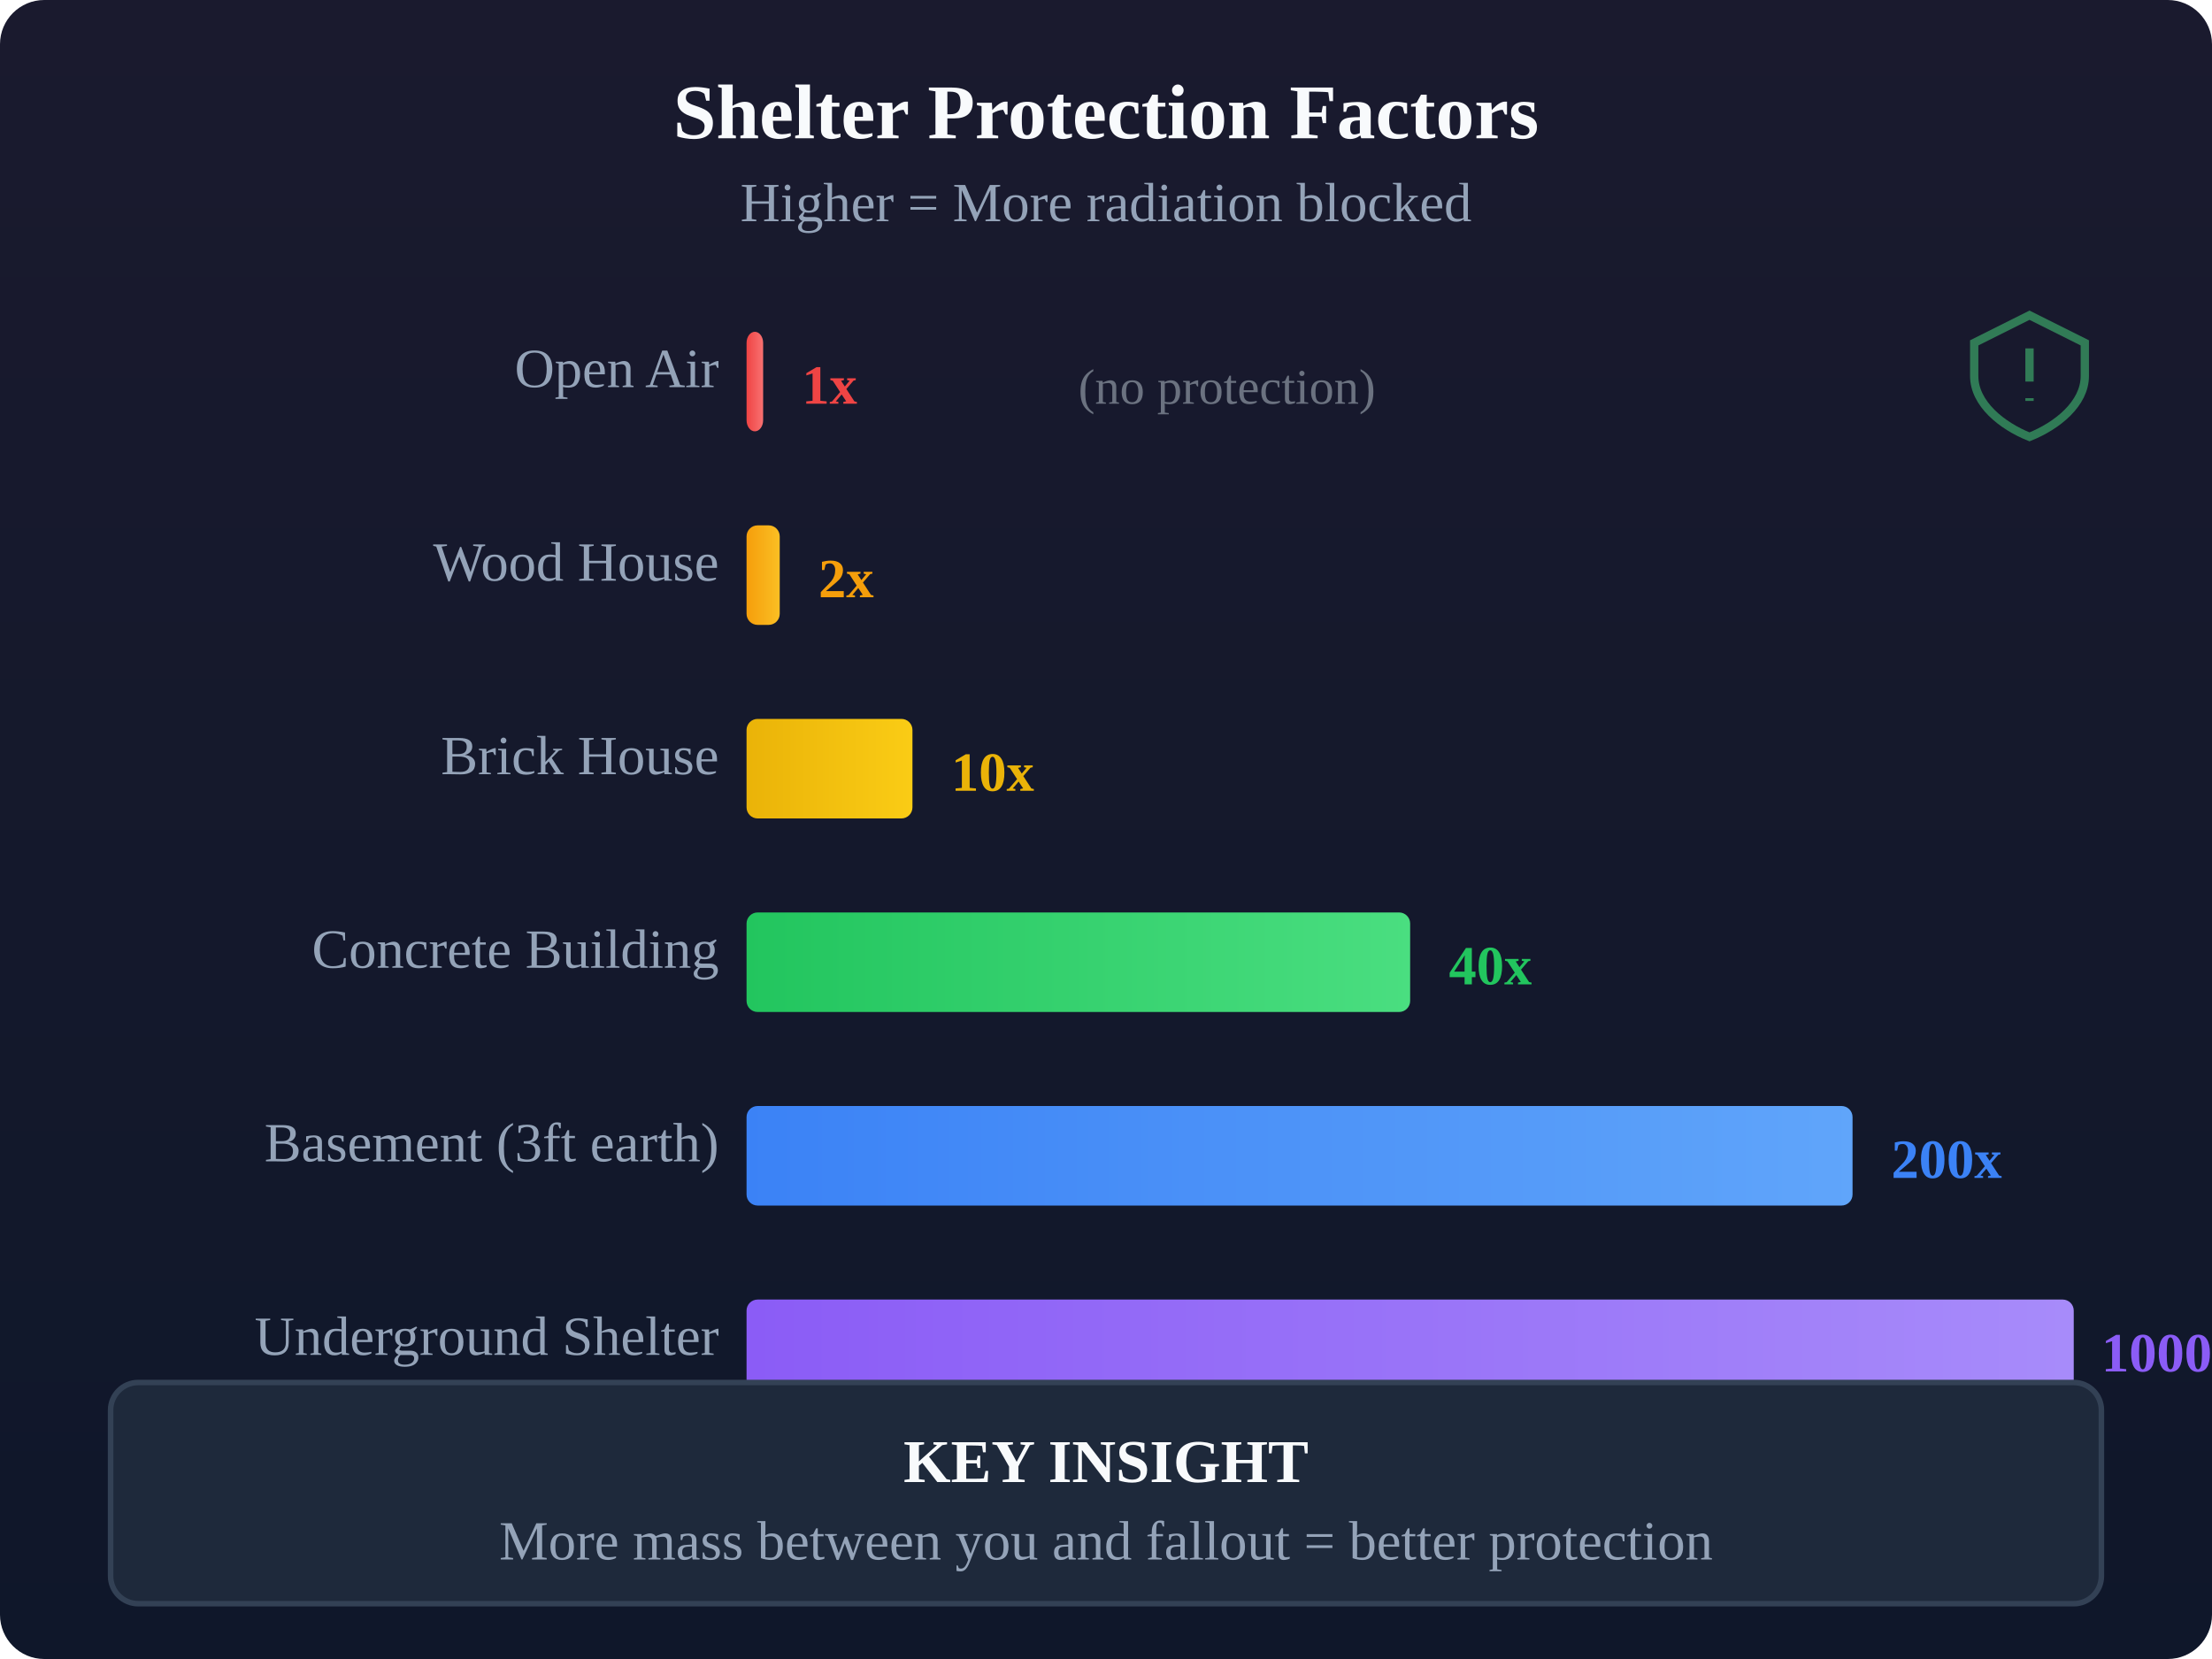
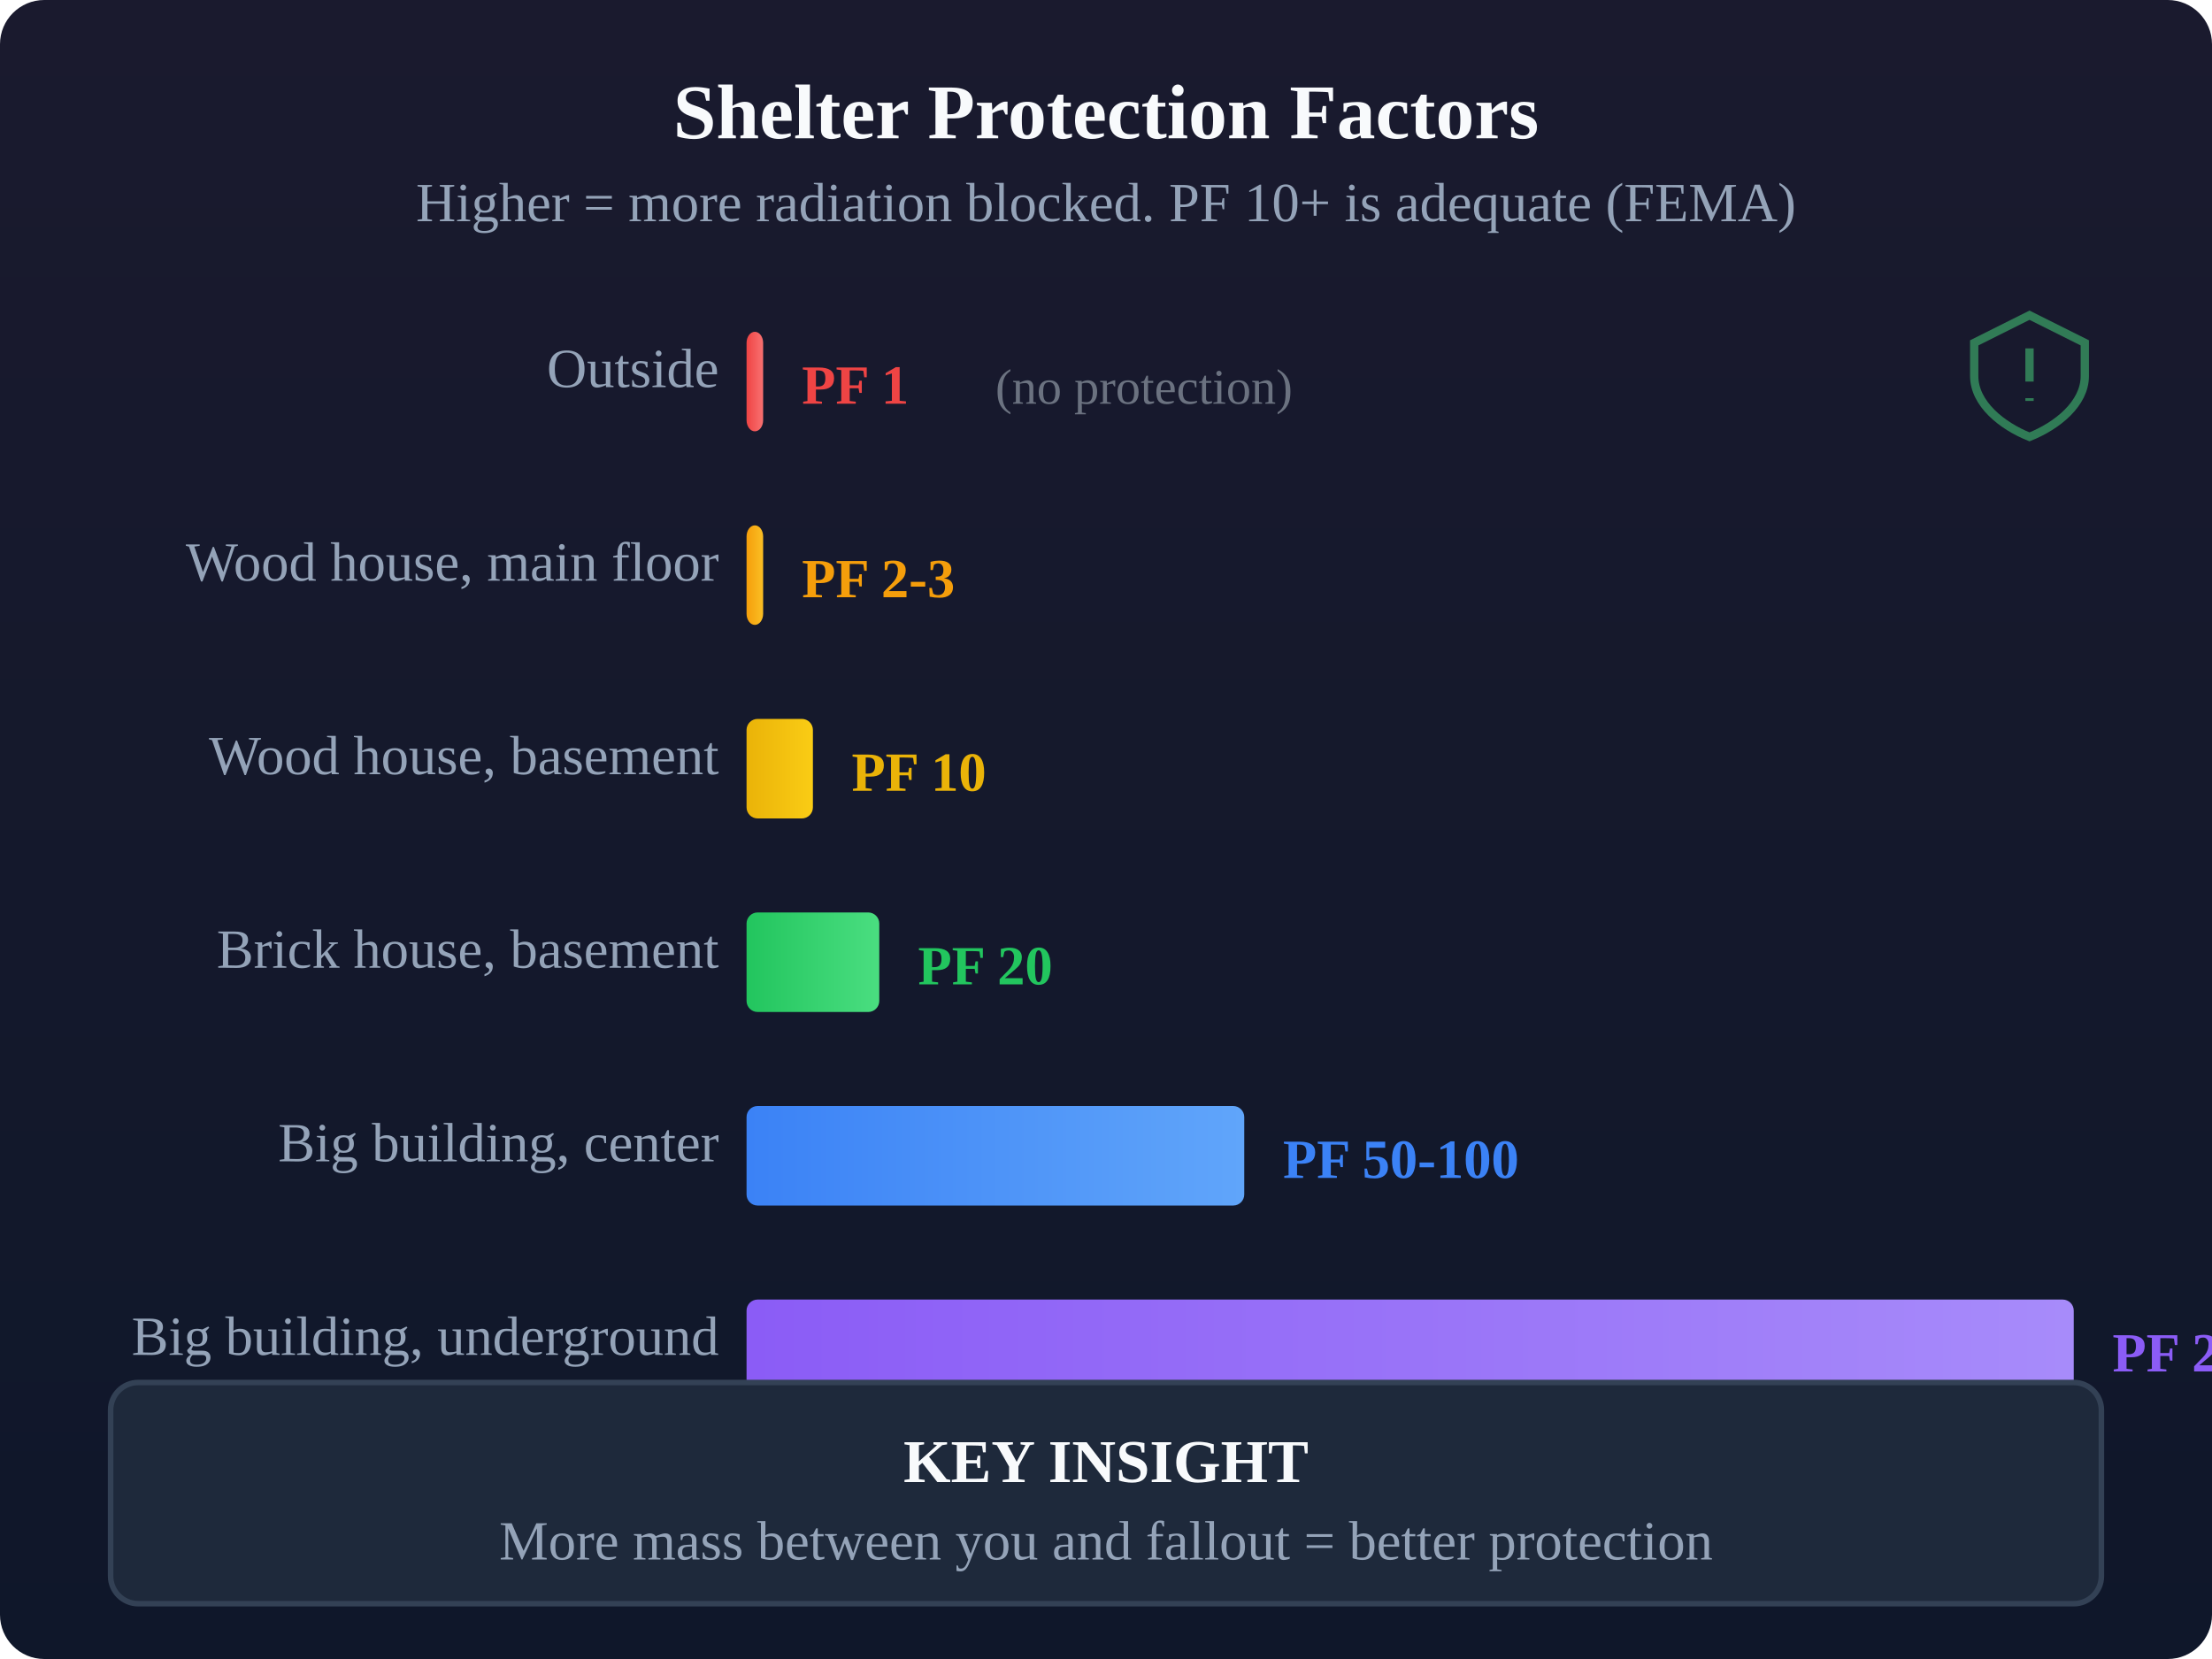
<svg xmlns="http://www.w3.org/2000/svg" viewBox="0 0 400 300">
  <defs>
    <linearGradient id="bgGrad" x1="0%" y1="0%" x2="0%" y2="100%">
      <stop offset="0%" style="stop-color:#1a1a2e" />
      <stop offset="100%" style="stop-color:#0f172a" />
    </linearGradient>
    <linearGradient id="barGrad1" x1="0%" y1="0%" x2="100%" y2="0%">
      <stop offset="0%" style="stop-color:#ef4444" />
      <stop offset="100%" style="stop-color:#f87171" />
    </linearGradient>
    <linearGradient id="barGrad2" x1="0%" y1="0%" x2="100%" y2="0%">
      <stop offset="0%" style="stop-color:#f59e0b" />
      <stop offset="100%" style="stop-color:#fbbf24" />
    </linearGradient>
    <linearGradient id="barGrad3" x1="0%" y1="0%" x2="100%" y2="0%">
      <stop offset="0%" style="stop-color:#eab308" />
      <stop offset="100%" style="stop-color:#facc15" />
    </linearGradient>
    <linearGradient id="barGrad4" x1="0%" y1="0%" x2="100%" y2="0%">
      <stop offset="0%" style="stop-color:#22c55e" />
      <stop offset="100%" style="stop-color:#4ade80" />
    </linearGradient>
    <linearGradient id="barGrad5" x1="0%" y1="0%" x2="100%" y2="0%">
      <stop offset="0%" style="stop-color:#3b82f6" />
      <stop offset="100%" style="stop-color:#60a5fa" />
    </linearGradient>
    <linearGradient id="barGrad6" x1="0%" y1="0%" x2="100%" y2="0%">
      <stop offset="0%" style="stop-color:#8b5cf6" />
      <stop offset="100%" style="stop-color:#a78bfa" />
    </linearGradient>
  </defs>
  <rect width="400" height="300" fill="url(#bgGrad)" rx="8" />
  <text x="200" y="25" text-anchor="middle" fill="#f8fafc" font-size="14" font-weight="bold">
    Shelter Protection Factors
  </text>
  <text x="200" y="40" text-anchor="middle" fill="#94a3b8" font-size="10">
-     Higher = More radiation blocked
+     Higher = more radiation blocked. PF 10+ is adequate (FEMA)
  </text>
  <g transform="translate(20, 55)">
    <g transform="translate(0, 0)">
-       <text x="110" y="15" text-anchor="end" fill="#94a3b8" font-size="10">Open Air</text>
+       <text x="110" y="15" text-anchor="end" fill="#94a3b8" font-size="10">Outside</text>
      <rect x="115" y="5" width="3" height="18" fill="url(#barGrad1)" rx="2" />
-       <text x="125" y="18" fill="#ef4444" font-size="10" font-weight="bold">1x</text>
-       <text x="175" y="18" fill="#6b7280" font-size="9">(no protection)</text>
+       <text x="125" y="18" fill="#ef4444" font-size="10" font-weight="bold">PF 1</text>
+       <text x="160" y="18" fill="#6b7280" font-size="9">(no protection)</text>
    </g>
    <g transform="translate(0, 35)">
-       <text x="110" y="15" text-anchor="end" fill="#94a3b8" font-size="10">Wood House</text>
-       <rect x="115" y="5" width="6" height="18" fill="url(#barGrad2)" rx="2" />
-       <text x="128" y="18" fill="#f59e0b" font-size="10" font-weight="bold">2x</text>
+       <text x="110" y="15" text-anchor="end" fill="#94a3b8" font-size="10">Wood house, main floor</text>
+       <rect x="115" y="5" width="3" height="18" fill="url(#barGrad2)" rx="2" />
+       <text x="125" y="18" fill="#f59e0b" font-size="10" font-weight="bold">PF 2-3</text>
    </g>
    <g transform="translate(0, 70)">
-       <text x="110" y="15" text-anchor="end" fill="#94a3b8" font-size="10">Brick House</text>
-       <rect x="115" y="5" width="30" height="18" fill="url(#barGrad3)" rx="2" />
-       <text x="152" y="18" fill="#eab308" font-size="10" font-weight="bold">10x</text>
+       <text x="110" y="15" text-anchor="end" fill="#94a3b8" font-size="10">Wood house, basement</text>
+       <rect x="115" y="5" width="12" height="18" fill="url(#barGrad3)" rx="2" />
+       <text x="134" y="18" fill="#eab308" font-size="10" font-weight="bold">PF 10</text>
    </g>
    <g transform="translate(0, 105)">
-       <text x="110" y="15" text-anchor="end" fill="#94a3b8" font-size="10">Concrete Building</text>
-       <rect x="115" y="5" width="120" height="18" fill="url(#barGrad4)" rx="2" />
-       <text x="242" y="18" fill="#22c55e" font-size="10" font-weight="bold">40x</text>
+       <text x="110" y="15" text-anchor="end" fill="#94a3b8" font-size="10">Brick house, basement</text>
+       <rect x="115" y="5" width="24" height="18" fill="url(#barGrad4)" rx="2" />
+       <text x="146" y="18" fill="#22c55e" font-size="10" font-weight="bold">PF 20</text>
    </g>
    <g transform="translate(0, 140)">
-       <text x="110" y="15" text-anchor="end" fill="#94a3b8" font-size="10">Basement (3ft earth)</text>
-       <rect x="115" y="5" width="200" height="18" fill="url(#barGrad5)" rx="2" />
-       <text x="322" y="18" fill="#3b82f6" font-size="10" font-weight="bold">200x</text>
+       <text x="110" y="15" text-anchor="end" fill="#94a3b8" font-size="10">Big building, center</text>
+       <rect x="115" y="5" width="90" height="18" fill="url(#barGrad5)" rx="2" />
+       <text x="212" y="18" fill="#3b82f6" font-size="10" font-weight="bold">PF 50-100</text>
    </g>
    <g transform="translate(0, 175)">
-       <text x="110" y="15" text-anchor="end" fill="#94a3b8" font-size="10">Underground Shelter</text>
+       <text x="110" y="15" text-anchor="end" fill="#94a3b8" font-size="10">Big building, underground</text>
      <rect x="115" y="5" width="240" height="18" fill="url(#barGrad6)" rx="2" />
-       <text x="360" y="18" fill="#8b5cf6" font-size="10" font-weight="bold">1000x</text>
+       <text x="362" y="18" fill="#8b5cf6" font-size="10" font-weight="bold">PF 200</text>
    </g>
  </g>
  <g transform="translate(20, 250)">
    <rect x="0" y="0" width="360" height="40" fill="#1e293b" stroke="#334155" rx="5" />
    <text x="180" y="18" text-anchor="middle" fill="#f8fafc" font-size="11" font-weight="bold">
      KEY INSIGHT
    </text>
    <text x="180" y="32" text-anchor="middle" fill="#94a3b8" font-size="10">
      More mass between you and fallout = better protection
    </text>
  </g>
  <g transform="translate(355, 55)" fill="none" stroke="#4ade80" stroke-width="1.5" opacity="0.5">
    <path d="M12 2 L22 7 L22 13 C22 18 17 22 12 24 C7 22 2 18 2 13 L2 7 L12 2Z" />
    <path d="M12 8 L12 14 M12 17 L12 17.5" />
  </g>
</svg>
